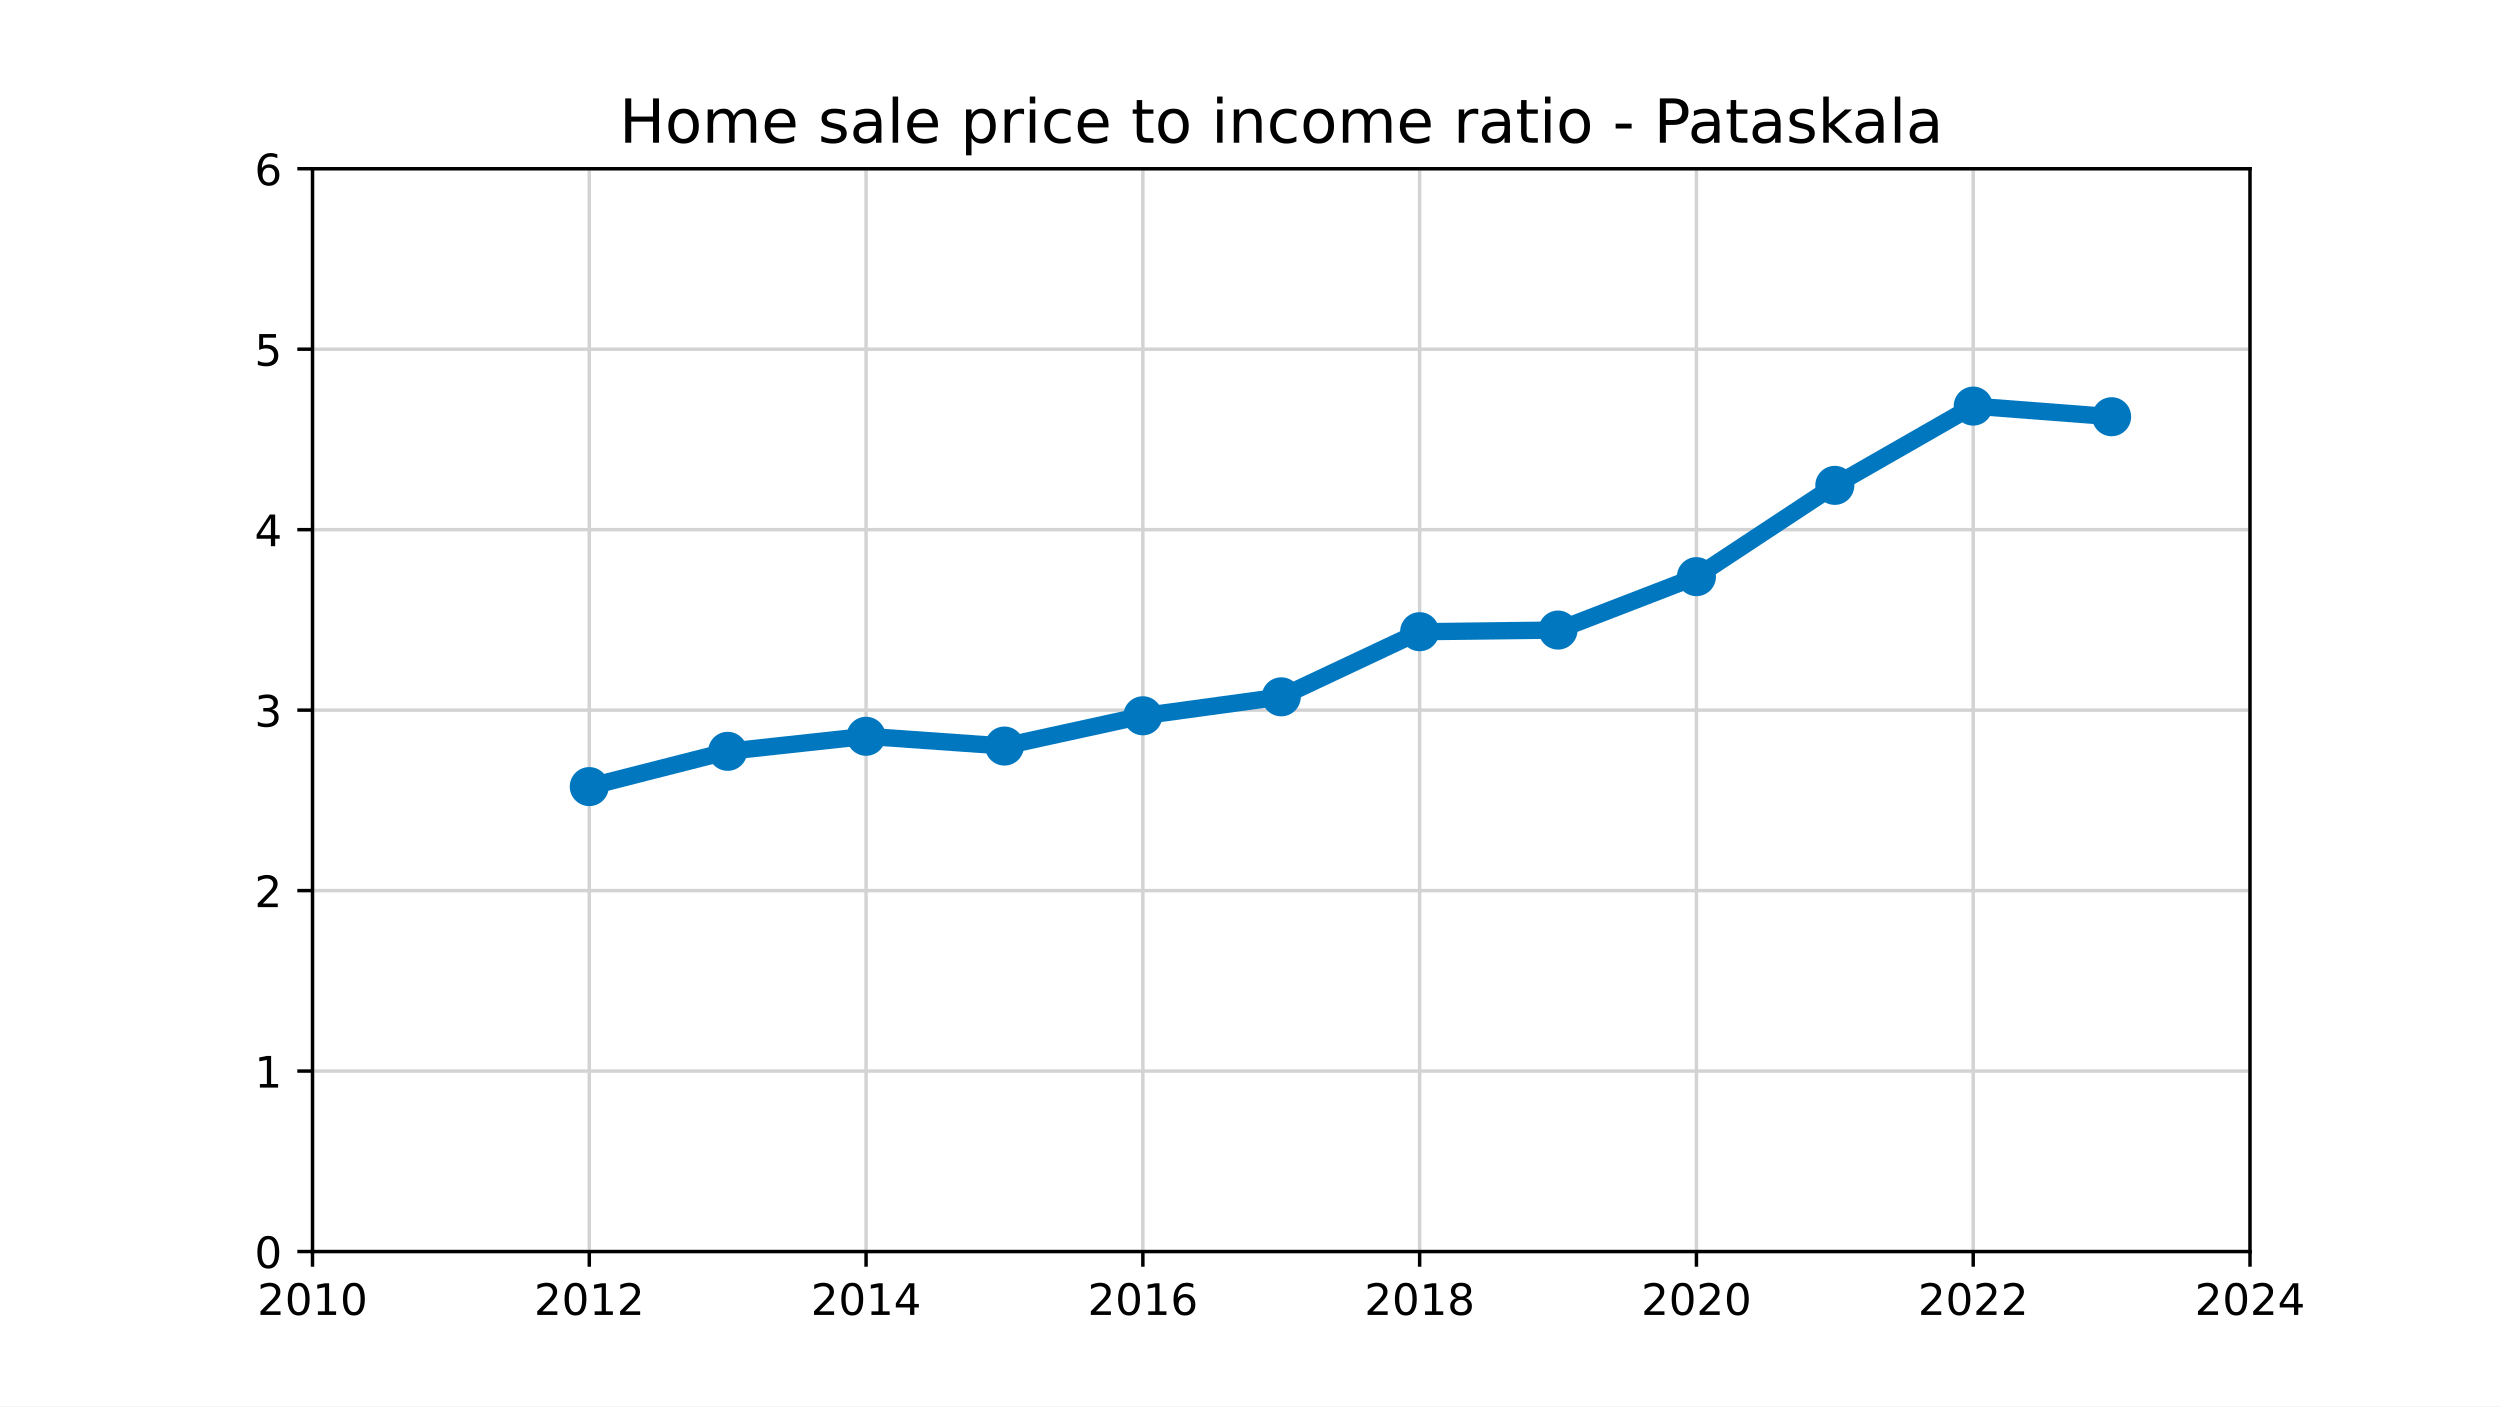
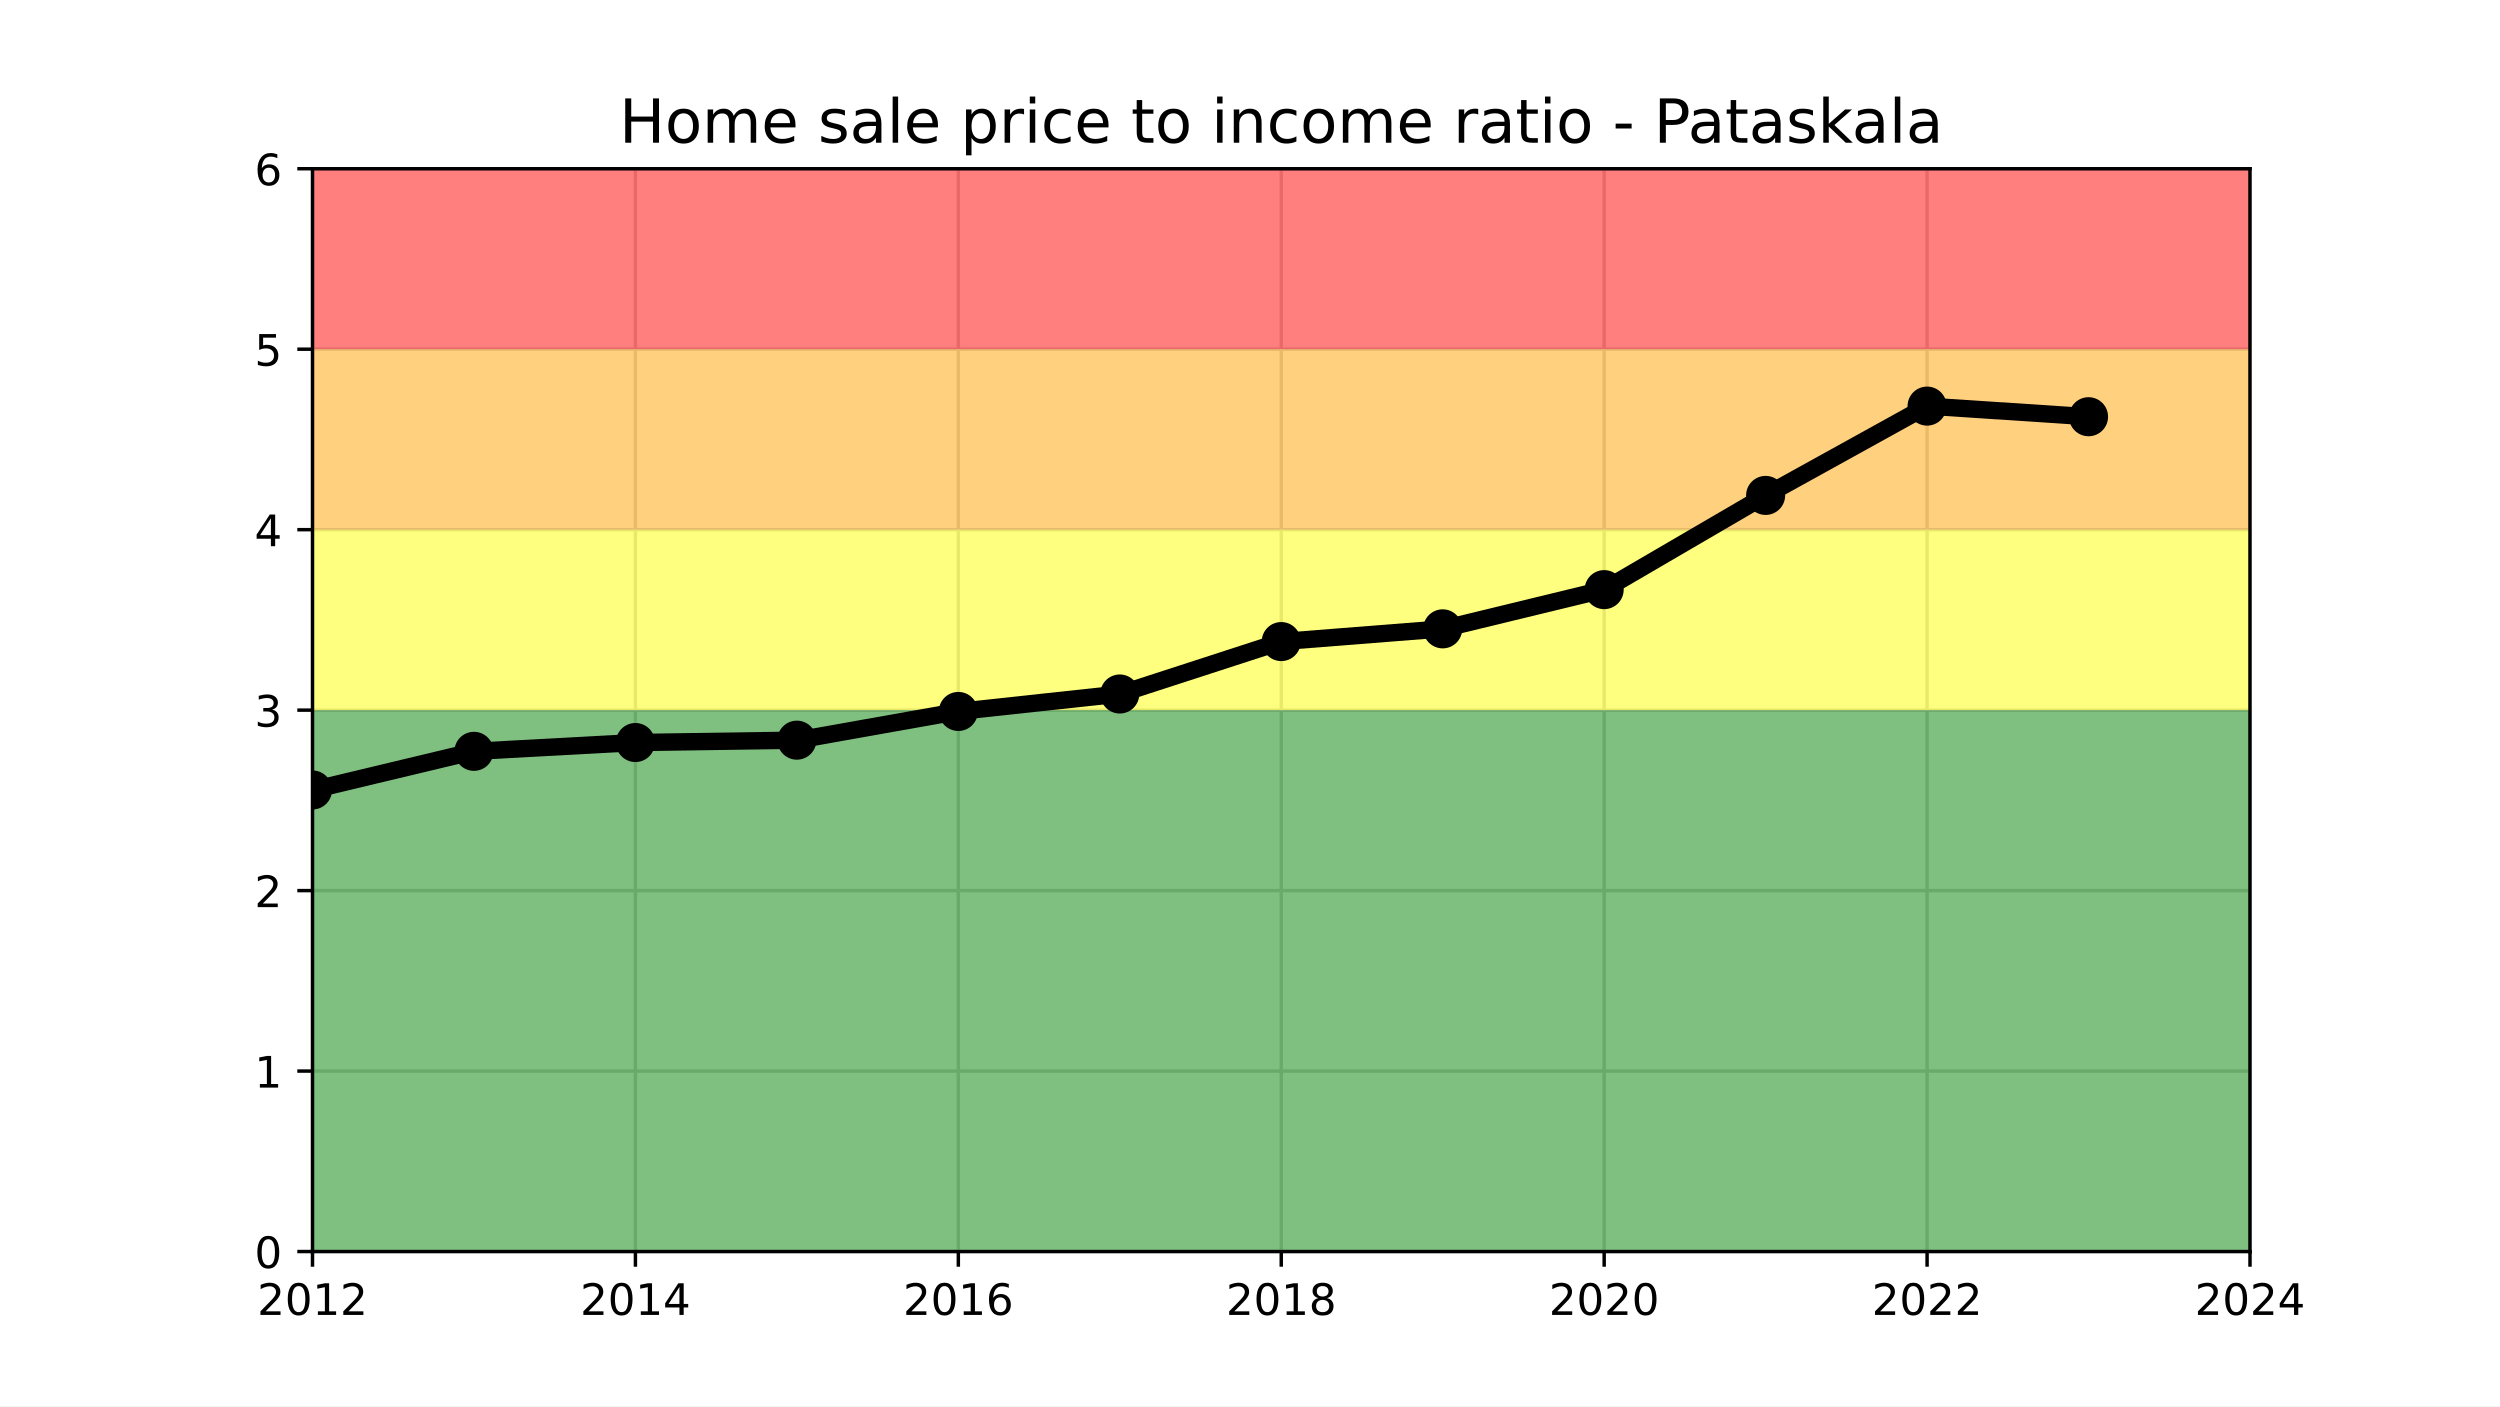
<svg xmlns="http://www.w3.org/2000/svg" xmlns:xlink="http://www.w3.org/1999/xlink" width="576pt" height="324pt" viewBox="0 0 576 324" version="1.1">
  <defs>
    <style type="text/css">*{stroke-linejoin: round; stroke-linecap: butt}</style>
  </defs>
  <g id="figure_1">
    <g id="patch_1">
      <path d="M 0 324  L 576 324  L 576 0  L 0 0  z " style="fill: #ffffff" />
    </g>
    <g id="axes_1">
      <g id="patch_2">
        <path d="M 72 288.36  L 518.4 288.36  L 518.4 38.88  L 72 38.88  z " style="fill: #ffffff" />
      </g>
      <g id="matplotlib.axis_1">
        <g id="xtick_1">
          <g id="line2d_1">
-             <path d="M 72 288.36  L 72 38.88  " clip-path="url(#p49d8e148c7)" style="fill: none; stroke: #d3d3d3; stroke-width: 0.8; stroke-linecap: square" />
+             <path d="M 72 288.36  L 72 38.88  " clip-path="url(#p0d156d29cd)" style="fill: none; stroke: #d3d3d3; stroke-width: 0.8; stroke-linecap: square" />
          </g>
          <g id="line2d_2">
            <defs>
-               <path id="mc994902006" d="M 0 0  L 0 3.5  " style="stroke: #000000; stroke-width: 0.8" />
+               <path id="m365662f6dc" d="M 0 0  L 0 3.5  " style="stroke: #000000; stroke-width: 0.8" />
            </defs>
            <g>
-               <use xlink:href="#mc994902006" x="72" y="288.36" style="stroke: #000000; stroke-width: 0.8" />
+               <use xlink:href="#m365662f6dc" x="72" y="288.36" style="stroke: #000000; stroke-width: 0.8" />
            </g>
          </g>
          <g id="text_1">
            <g transform="translate(59.275 302.9584) scale(0.1 -0.1)">
              <defs>
                <path id="DejaVuSans-32" d="M 1228 531  L 3431 531  L 3431 0  L 469 0  L 469 531  Q 828 903 1448 1529  Q 2069 2156 2228 2338  Q 2531 2678 2651 2914  Q 2772 3150 2772 3378  Q 2772 3750 2511 3984  Q 2250 4219 1831 4219  Q 1534 4219 1204 4116  Q 875 4013 500 3803  L 500 4441  Q 881 4594 1212 4672  Q 1544 4750 1819 4750  Q 2544 4750 2975 4387  Q 3406 4025 3406 3419  Q 3406 3131 3298 2873  Q 3191 2616 2906 2266  Q 2828 2175 2409 1742  Q 1991 1309 1228 531  z " transform="scale(0.015625)" />
                <path id="DejaVuSans-30" d="M 2034 4250  Q 1547 4250 1301 3770  Q 1056 3291 1056 2328  Q 1056 1369 1301 889  Q 1547 409 2034 409  Q 2525 409 2770 889  Q 3016 1369 3016 2328  Q 3016 3291 2770 3770  Q 2525 4250 2034 4250  z M 2034 4750  Q 2819 4750 3233 4129  Q 3647 3509 3647 2328  Q 3647 1150 3233 529  Q 2819 -91 2034 -91  Q 1250 -91 836 529  Q 422 1150 422 2328  Q 422 3509 836 4129  Q 1250 4750 2034 4750  z " transform="scale(0.015625)" />
                <path id="DejaVuSans-31" d="M 794 531  L 1825 531  L 1825 4091  L 703 3866  L 703 4441  L 1819 4666  L 2450 4666  L 2450 531  L 3481 531  L 3481 0  L 794 0  L 794 531  z " transform="scale(0.015625)" />
              </defs>
              <use xlink:href="#DejaVuSans-32" />
              <use xlink:href="#DejaVuSans-30" x="63.623" />
              <use xlink:href="#DejaVuSans-31" x="127.246" />
-               <use xlink:href="#DejaVuSans-30" x="190.869" />
+               <use xlink:href="#DejaVuSans-32" x="190.869" />
            </g>
          </g>
        </g>
        <g id="xtick_2">
          <g id="line2d_3">
-             <path d="M 135.771 288.36  L 135.771 38.88  " clip-path="url(#p49d8e148c7)" style="fill: none; stroke: #d3d3d3; stroke-width: 0.8; stroke-linecap: square" />
+             <path d="M 146.4 288.36  L 146.4 38.88  " clip-path="url(#p0d156d29cd)" style="fill: none; stroke: #d3d3d3; stroke-width: 0.8; stroke-linecap: square" />
          </g>
          <g id="line2d_4">
            <g>
-               <use xlink:href="#mc994902006" x="135.771" y="288.36" style="stroke: #000000; stroke-width: 0.8" />
+               <use xlink:href="#m365662f6dc" x="146.4" y="288.36" style="stroke: #000000; stroke-width: 0.8" />
            </g>
          </g>
          <g id="text_2">
-             <g transform="translate(123.0464 302.9584) scale(0.1 -0.1)">
+             <g transform="translate(133.675 302.9584) scale(0.1 -0.1)">
+               <defs>
+                 <path id="DejaVuSans-34" d="M 2419 4116  L 825 1625  L 2419 1625  L 2419 4116  z M 2253 4666  L 3047 4666  L 3047 1625  L 3713 1625  L 3713 1100  L 3047 1100  L 3047 0  L 2419 0  L 2419 1100  L 313 1100  L 313 1709  L 2253 4666  z " transform="scale(0.015625)" />
+               </defs>
              <use xlink:href="#DejaVuSans-32" />
              <use xlink:href="#DejaVuSans-30" x="63.623" />
              <use xlink:href="#DejaVuSans-31" x="127.246" />
-               <use xlink:href="#DejaVuSans-32" x="190.869" />
+               <use xlink:href="#DejaVuSans-34" x="190.869" />
            </g>
          </g>
        </g>
        <g id="xtick_3">
          <g id="line2d_5">
-             <path d="M 199.543 288.36  L 199.543 38.88  " clip-path="url(#p49d8e148c7)" style="fill: none; stroke: #d3d3d3; stroke-width: 0.8; stroke-linecap: square" />
+             <path d="M 220.8 288.36  L 220.8 38.88  " clip-path="url(#p0d156d29cd)" style="fill: none; stroke: #d3d3d3; stroke-width: 0.8; stroke-linecap: square" />
          </g>
          <g id="line2d_6">
            <g>
-               <use xlink:href="#mc994902006" x="199.543" y="288.36" style="stroke: #000000; stroke-width: 0.8" />
+               <use xlink:href="#m365662f6dc" x="220.8" y="288.36" style="stroke: #000000; stroke-width: 0.8" />
            </g>
          </g>
          <g id="text_3">
-             <g transform="translate(186.8179 302.9584) scale(0.1 -0.1)">
-               <defs>
-                 <path id="DejaVuSans-34" d="M 2419 4116  L 825 1625  L 2419 1625  L 2419 4116  z M 2253 4666  L 3047 4666  L 3047 1625  L 3713 1625  L 3713 1100  L 3047 1100  L 3047 0  L 2419 0  L 2419 1100  L 313 1100  L 313 1709  L 2253 4666  z " transform="scale(0.015625)" />
+             <g transform="translate(208.075 302.9584) scale(0.1 -0.1)">
+               <defs>
+                 <path id="DejaVuSans-36" d="M 2113 2584  Q 1688 2584 1439 2293  Q 1191 2003 1191 1497  Q 1191 994 1439 701  Q 1688 409 2113 409  Q 2538 409 2786 701  Q 3034 994 3034 1497  Q 3034 2003 2786 2293  Q 2538 2584 2113 2584  z M 3366 4563  L 3366 3988  Q 3128 4100 2886 4159  Q 2644 4219 2406 4219  Q 1781 4219 1451 3797  Q 1122 3375 1075 2522  Q 1259 2794 1537 2939  Q 1816 3084 2150 3084  Q 2853 3084 3261 2657  Q 3669 2231 3669 1497  Q 3669 778 3244 343  Q 2819 -91 2113 -91  Q 1303 -91 875 529  Q 447 1150 447 2328  Q 447 3434 972 4092  Q 1497 4750 2381 4750  Q 2619 4750 2861 4703  Q 3103 4656 3366 4563  z " transform="scale(0.015625)" />
              </defs>
              <use xlink:href="#DejaVuSans-32" />
              <use xlink:href="#DejaVuSans-30" x="63.623" />
              <use xlink:href="#DejaVuSans-31" x="127.246" />
-               <use xlink:href="#DejaVuSans-34" x="190.869" />
+               <use xlink:href="#DejaVuSans-36" x="190.869" />
            </g>
          </g>
        </g>
        <g id="xtick_4">
          <g id="line2d_7">
-             <path d="M 263.314 288.36  L 263.314 38.88  " clip-path="url(#p49d8e148c7)" style="fill: none; stroke: #d3d3d3; stroke-width: 0.8; stroke-linecap: square" />
+             <path d="M 295.2 288.36  L 295.2 38.88  " clip-path="url(#p0d156d29cd)" style="fill: none; stroke: #d3d3d3; stroke-width: 0.8; stroke-linecap: square" />
          </g>
          <g id="line2d_8">
            <g>
-               <use xlink:href="#mc994902006" x="263.314" y="288.36" style="stroke: #000000; stroke-width: 0.8" />
+               <use xlink:href="#m365662f6dc" x="295.2" y="288.36" style="stroke: #000000; stroke-width: 0.8" />
            </g>
          </g>
          <g id="text_4">
-             <g transform="translate(250.5893 302.9584) scale(0.1 -0.1)">
-               <defs>
-                 <path id="DejaVuSans-36" d="M 2113 2584  Q 1688 2584 1439 2293  Q 1191 2003 1191 1497  Q 1191 994 1439 701  Q 1688 409 2113 409  Q 2538 409 2786 701  Q 3034 994 3034 1497  Q 3034 2003 2786 2293  Q 2538 2584 2113 2584  z M 3366 4563  L 3366 3988  Q 3128 4100 2886 4159  Q 2644 4219 2406 4219  Q 1781 4219 1451 3797  Q 1122 3375 1075 2522  Q 1259 2794 1537 2939  Q 1816 3084 2150 3084  Q 2853 3084 3261 2657  Q 3669 2231 3669 1497  Q 3669 778 3244 343  Q 2819 -91 2113 -91  Q 1303 -91 875 529  Q 447 1150 447 2328  Q 447 3434 972 4092  Q 1497 4750 2381 4750  Q 2619 4750 2861 4703  Q 3103 4656 3366 4563  z " transform="scale(0.015625)" />
+             <g transform="translate(282.475 302.9584) scale(0.1 -0.1)">
+               <defs>
+                 <path id="DejaVuSans-38" d="M 2034 2216  Q 1584 2216 1326 1975  Q 1069 1734 1069 1313  Q 1069 891 1326 650  Q 1584 409 2034 409  Q 2484 409 2743 651  Q 3003 894 3003 1313  Q 3003 1734 2745 1975  Q 2488 2216 2034 2216  z M 1403 2484  Q 997 2584 770 2862  Q 544 3141 544 3541  Q 544 4100 942 4425  Q 1341 4750 2034 4750  Q 2731 4750 3128 4425  Q 3525 4100 3525 3541  Q 3525 3141 3298 2862  Q 3072 2584 2669 2484  Q 3125 2378 3379 2068  Q 3634 1759 3634 1313  Q 3634 634 3220 271  Q 2806 -91 2034 -91  Q 1263 -91 848 271  Q 434 634 434 1313  Q 434 1759 690 2068  Q 947 2378 1403 2484  z M 1172 3481  Q 1172 3119 1398 2916  Q 1625 2713 2034 2713  Q 2441 2713 2670 2916  Q 2900 3119 2900 3481  Q 2900 3844 2670 4047  Q 2441 4250 2034 4250  Q 1625 4250 1398 4047  Q 1172 3844 1172 3481  z " transform="scale(0.015625)" />
              </defs>
              <use xlink:href="#DejaVuSans-32" />
              <use xlink:href="#DejaVuSans-30" x="63.623" />
              <use xlink:href="#DejaVuSans-31" x="127.246" />
-               <use xlink:href="#DejaVuSans-36" x="190.869" />
+               <use xlink:href="#DejaVuSans-38" x="190.869" />
            </g>
          </g>
        </g>
        <g id="xtick_5">
          <g id="line2d_9">
-             <path d="M 327.086 288.36  L 327.086 38.88  " clip-path="url(#p49d8e148c7)" style="fill: none; stroke: #d3d3d3; stroke-width: 0.8; stroke-linecap: square" />
+             <path d="M 369.6 288.36  L 369.6 38.88  " clip-path="url(#p0d156d29cd)" style="fill: none; stroke: #d3d3d3; stroke-width: 0.8; stroke-linecap: square" />
          </g>
          <g id="line2d_10">
            <g>
-               <use xlink:href="#mc994902006" x="327.086" y="288.36" style="stroke: #000000; stroke-width: 0.8" />
+               <use xlink:href="#m365662f6dc" x="369.6" y="288.36" style="stroke: #000000; stroke-width: 0.8" />
            </g>
          </g>
          <g id="text_5">
-             <g transform="translate(314.3607 302.9584) scale(0.1 -0.1)">
-               <defs>
-                 <path id="DejaVuSans-38" d="M 2034 2216  Q 1584 2216 1326 1975  Q 1069 1734 1069 1313  Q 1069 891 1326 650  Q 1584 409 2034 409  Q 2484 409 2743 651  Q 3003 894 3003 1313  Q 3003 1734 2745 1975  Q 2488 2216 2034 2216  z M 1403 2484  Q 997 2584 770 2862  Q 544 3141 544 3541  Q 544 4100 942 4425  Q 1341 4750 2034 4750  Q 2731 4750 3128 4425  Q 3525 4100 3525 3541  Q 3525 3141 3298 2862  Q 3072 2584 2669 2484  Q 3125 2378 3379 2068  Q 3634 1759 3634 1313  Q 3634 634 3220 271  Q 2806 -91 2034 -91  Q 1263 -91 848 271  Q 434 634 434 1313  Q 434 1759 690 2068  Q 947 2378 1403 2484  z M 1172 3481  Q 1172 3119 1398 2916  Q 1625 2713 2034 2713  Q 2441 2713 2670 2916  Q 2900 3119 2900 3481  Q 2900 3844 2670 4047  Q 2441 4250 2034 4250  Q 1625 4250 1398 4047  Q 1172 3844 1172 3481  z " transform="scale(0.015625)" />
-               </defs>
-               <use xlink:href="#DejaVuSans-32" />
-               <use xlink:href="#DejaVuSans-30" x="63.623" />
-               <use xlink:href="#DejaVuSans-31" x="127.246" />
-               <use xlink:href="#DejaVuSans-38" x="190.869" />
+             <g transform="translate(356.875 302.9584) scale(0.1 -0.1)">
+               <use xlink:href="#DejaVuSans-32" />
+               <use xlink:href="#DejaVuSans-30" x="63.623" />
+               <use xlink:href="#DejaVuSans-32" x="127.246" />
+               <use xlink:href="#DejaVuSans-30" x="190.869" />
            </g>
          </g>
        </g>
        <g id="xtick_6">
          <g id="line2d_11">
-             <path d="M 390.857 288.36  L 390.857 38.88  " clip-path="url(#p49d8e148c7)" style="fill: none; stroke: #d3d3d3; stroke-width: 0.8; stroke-linecap: square" />
+             <path d="M 444 288.36  L 444 38.88  " clip-path="url(#p0d156d29cd)" style="fill: none; stroke: #d3d3d3; stroke-width: 0.8; stroke-linecap: square" />
          </g>
          <g id="line2d_12">
            <g>
-               <use xlink:href="#mc994902006" x="390.857" y="288.36" style="stroke: #000000; stroke-width: 0.8" />
+               <use xlink:href="#m365662f6dc" x="444" y="288.36" style="stroke: #000000; stroke-width: 0.8" />
            </g>
          </g>
          <g id="text_6">
-             <g transform="translate(378.1321 302.9584) scale(0.1 -0.1)">
+             <g transform="translate(431.275 302.9584) scale(0.1 -0.1)">
              <use xlink:href="#DejaVuSans-32" />
              <use xlink:href="#DejaVuSans-30" x="63.623" />
              <use xlink:href="#DejaVuSans-32" x="127.246" />
-               <use xlink:href="#DejaVuSans-30" x="190.869" />
+               <use xlink:href="#DejaVuSans-32" x="190.869" />
            </g>
          </g>
        </g>
        <g id="xtick_7">
          <g id="line2d_13">
-             <path d="M 454.629 288.36  L 454.629 38.88  " clip-path="url(#p49d8e148c7)" style="fill: none; stroke: #d3d3d3; stroke-width: 0.8; stroke-linecap: square" />
+             <path d="M 518.4 288.36  L 518.4 38.88  " clip-path="url(#p0d156d29cd)" style="fill: none; stroke: #d3d3d3; stroke-width: 0.8; stroke-linecap: square" />
          </g>
          <g id="line2d_14">
            <g>
-               <use xlink:href="#mc994902006" x="454.629" y="288.36" style="stroke: #000000; stroke-width: 0.8" />
+               <use xlink:href="#m365662f6dc" x="518.4" y="288.36" style="stroke: #000000; stroke-width: 0.8" />
            </g>
          </g>
          <g id="text_7">
-             <g transform="translate(441.9036 302.9584) scale(0.1 -0.1)">
-               <use xlink:href="#DejaVuSans-32" />
-               <use xlink:href="#DejaVuSans-30" x="63.623" />
-               <use xlink:href="#DejaVuSans-32" x="127.246" />
-               <use xlink:href="#DejaVuSans-32" x="190.869" />
-             </g>
-           </g>
-         </g>
-         <g id="xtick_8">
-           <g id="line2d_15">
-             <path d="M 518.4 288.36  L 518.4 38.88  " clip-path="url(#p49d8e148c7)" style="fill: none; stroke: #d3d3d3; stroke-width: 0.8; stroke-linecap: square" />
-           </g>
-           <g id="line2d_16">
-             <g>
-               <use xlink:href="#mc994902006" x="518.4" y="288.36" style="stroke: #000000; stroke-width: 0.8" />
-             </g>
-           </g>
-           <g id="text_8">
            <g transform="translate(505.675 302.9584) scale(0.1 -0.1)">
              <use xlink:href="#DejaVuSans-32" />
              <use xlink:href="#DejaVuSans-30" x="63.623" />
              <use xlink:href="#DejaVuSans-32" x="127.246" />
              <use xlink:href="#DejaVuSans-34" x="190.869" />
            </g>
          </g>
        </g>
      </g>
      <g id="matplotlib.axis_2">
        <g id="ytick_1">
-           <g id="line2d_17">
-             <path d="M 72 288.36  L 518.4 288.36  " clip-path="url(#p49d8e148c7)" style="fill: none; stroke: #d3d3d3; stroke-width: 0.8; stroke-linecap: square" />
-           </g>
-           <g id="line2d_18">
+           <g id="line2d_15">
+             <path d="M 72 288.36  L 518.4 288.36  " clip-path="url(#p0d156d29cd)" style="fill: none; stroke: #d3d3d3; stroke-width: 0.8; stroke-linecap: square" />
+           </g>
+           <g id="line2d_16">
            <defs>
-               <path id="mbb54f2829a" d="M 0 0  L -3.5 0  " style="stroke: #000000; stroke-width: 0.8" />
+               <path id="m6b9364b0f5" d="M 0 0  L -3.5 0  " style="stroke: #000000; stroke-width: 0.8" />
            </defs>
            <g>
-               <use xlink:href="#mbb54f2829a" x="72" y="288.36" style="stroke: #000000; stroke-width: 0.8" />
-             </g>
-           </g>
-           <g id="text_9">
+               <use xlink:href="#m6b9364b0f5" x="72" y="288.36" style="stroke: #000000; stroke-width: 0.8" />
+             </g>
+           </g>
+           <g id="text_8">
            <g transform="translate(58.6375 292.1592) scale(0.1 -0.1)">
              <use xlink:href="#DejaVuSans-30" />
            </g>
          </g>
        </g>
        <g id="ytick_2">
-           <g id="line2d_19">
-             <path d="M 72 246.78  L 518.4 246.78  " clip-path="url(#p49d8e148c7)" style="fill: none; stroke: #d3d3d3; stroke-width: 0.8; stroke-linecap: square" />
-           </g>
-           <g id="line2d_20">
-             <g>
-               <use xlink:href="#mbb54f2829a" x="72" y="246.78" style="stroke: #000000; stroke-width: 0.8" />
-             </g>
-           </g>
-           <g id="text_10">
+           <g id="line2d_17">
+             <path d="M 72 246.78  L 518.4 246.78  " clip-path="url(#p0d156d29cd)" style="fill: none; stroke: #d3d3d3; stroke-width: 0.8; stroke-linecap: square" />
+           </g>
+           <g id="line2d_18">
+             <g>
+               <use xlink:href="#m6b9364b0f5" x="72" y="246.78" style="stroke: #000000; stroke-width: 0.8" />
+             </g>
+           </g>
+           <g id="text_9">
            <g transform="translate(58.6375 250.5792) scale(0.1 -0.1)">
              <use xlink:href="#DejaVuSans-31" />
            </g>
          </g>
        </g>
        <g id="ytick_3">
+           <g id="line2d_19">
+             <path d="M 72 205.2  L 518.4 205.2  " clip-path="url(#p0d156d29cd)" style="fill: none; stroke: #d3d3d3; stroke-width: 0.8; stroke-linecap: square" />
+           </g>
+           <g id="line2d_20">
+             <g>
+               <use xlink:href="#m6b9364b0f5" x="72" y="205.2" style="stroke: #000000; stroke-width: 0.8" />
+             </g>
+           </g>
+           <g id="text_10">
+             <g transform="translate(58.6375 208.9992) scale(0.1 -0.1)">
+               <use xlink:href="#DejaVuSans-32" />
+             </g>
+           </g>
+         </g>
+         <g id="ytick_4">
          <g id="line2d_21">
-             <path d="M 72 205.2  L 518.4 205.2  " clip-path="url(#p49d8e148c7)" style="fill: none; stroke: #d3d3d3; stroke-width: 0.8; stroke-linecap: square" />
+             <path d="M 72 163.62  L 518.4 163.62  " clip-path="url(#p0d156d29cd)" style="fill: none; stroke: #d3d3d3; stroke-width: 0.8; stroke-linecap: square" />
          </g>
          <g id="line2d_22">
            <g>
-               <use xlink:href="#mbb54f2829a" x="72" y="205.2" style="stroke: #000000; stroke-width: 0.8" />
+               <use xlink:href="#m6b9364b0f5" x="72" y="163.62" style="stroke: #000000; stroke-width: 0.8" />
            </g>
          </g>
          <g id="text_11">
-             <g transform="translate(58.6375 208.9992) scale(0.1 -0.1)">
-               <use xlink:href="#DejaVuSans-32" />
-             </g>
-           </g>
-         </g>
-         <g id="ytick_4">
+             <g transform="translate(58.6375 167.4192) scale(0.1 -0.1)">
+               <defs>
+                 <path id="DejaVuSans-33" d="M 2597 2516  Q 3050 2419 3304 2112  Q 3559 1806 3559 1356  Q 3559 666 3084 287  Q 2609 -91 1734 -91  Q 1441 -91 1130 -33  Q 819 25 488 141  L 488 750  Q 750 597 1062 519  Q 1375 441 1716 441  Q 2309 441 2620 675  Q 2931 909 2931 1356  Q 2931 1769 2642 2001  Q 2353 2234 1838 2234  L 1294 2234  L 1294 2753  L 1863 2753  Q 2328 2753 2575 2939  Q 2822 3125 2822 3475  Q 2822 3834 2567 4026  Q 2313 4219 1838 4219  Q 1578 4219 1281 4162  Q 984 4106 628 3988  L 628 4550  Q 988 4650 1302 4700  Q 1616 4750 1894 4750  Q 2613 4750 3031 4423  Q 3450 4097 3450 3541  Q 3450 3153 3228 2886  Q 3006 2619 2597 2516  z " transform="scale(0.015625)" />
+               </defs>
+               <use xlink:href="#DejaVuSans-33" />
+             </g>
+           </g>
+         </g>
+         <g id="ytick_5">
          <g id="line2d_23">
-             <path d="M 72 163.62  L 518.4 163.62  " clip-path="url(#p49d8e148c7)" style="fill: none; stroke: #d3d3d3; stroke-width: 0.8; stroke-linecap: square" />
+             <path d="M 72 122.04  L 518.4 122.04  " clip-path="url(#p0d156d29cd)" style="fill: none; stroke: #d3d3d3; stroke-width: 0.8; stroke-linecap: square" />
          </g>
          <g id="line2d_24">
            <g>
-               <use xlink:href="#mbb54f2829a" x="72" y="163.62" style="stroke: #000000; stroke-width: 0.8" />
+               <use xlink:href="#m6b9364b0f5" x="72" y="122.04" style="stroke: #000000; stroke-width: 0.8" />
            </g>
          </g>
          <g id="text_12">
-             <g transform="translate(58.6375 167.4192) scale(0.1 -0.1)">
-               <defs>
-                 <path id="DejaVuSans-33" d="M 2597 2516  Q 3050 2419 3304 2112  Q 3559 1806 3559 1356  Q 3559 666 3084 287  Q 2609 -91 1734 -91  Q 1441 -91 1130 -33  Q 819 25 488 141  L 488 750  Q 750 597 1062 519  Q 1375 441 1716 441  Q 2309 441 2620 675  Q 2931 909 2931 1356  Q 2931 1769 2642 2001  Q 2353 2234 1838 2234  L 1294 2234  L 1294 2753  L 1863 2753  Q 2328 2753 2575 2939  Q 2822 3125 2822 3475  Q 2822 3834 2567 4026  Q 2313 4219 1838 4219  Q 1578 4219 1281 4162  Q 984 4106 628 3988  L 628 4550  Q 988 4650 1302 4700  Q 1616 4750 1894 4750  Q 2613 4750 3031 4423  Q 3450 4097 3450 3541  Q 3450 3153 3228 2886  Q 3006 2619 2597 2516  z " transform="scale(0.015625)" />
-               </defs>
-               <use xlink:href="#DejaVuSans-33" />
-             </g>
-           </g>
-         </g>
-         <g id="ytick_5">
-           <g id="line2d_25">
-             <path d="M 72 122.04  L 518.4 122.04  " clip-path="url(#p49d8e148c7)" style="fill: none; stroke: #d3d3d3; stroke-width: 0.8; stroke-linecap: square" />
-           </g>
-           <g id="line2d_26">
-             <g>
-               <use xlink:href="#mbb54f2829a" x="72" y="122.04" style="stroke: #000000; stroke-width: 0.8" />
-             </g>
-           </g>
-           <g id="text_13">
            <g transform="translate(58.6375 125.8392) scale(0.1 -0.1)">
              <use xlink:href="#DejaVuSans-34" />
            </g>
          </g>
        </g>
        <g id="ytick_6">
+           <g id="line2d_25">
+             <path d="M 72 80.46  L 518.4 80.46  " clip-path="url(#p0d156d29cd)" style="fill: none; stroke: #d3d3d3; stroke-width: 0.8; stroke-linecap: square" />
+           </g>
+           <g id="line2d_26">
+             <g>
+               <use xlink:href="#m6b9364b0f5" x="72" y="80.46" style="stroke: #000000; stroke-width: 0.8" />
+             </g>
+           </g>
+           <g id="text_13">
+             <g transform="translate(58.6375 84.25922) scale(0.1 -0.1)">
+               <defs>
+                 <path id="DejaVuSans-35" d="M 691 4666  L 3169 4666  L 3169 4134  L 1269 4134  L 1269 2991  Q 1406 3038 1543 3061  Q 1681 3084 1819 3084  Q 2600 3084 3056 2656  Q 3513 2228 3513 1497  Q 3513 744 3044 326  Q 2575 -91 1722 -91  Q 1428 -91 1123 -41  Q 819 9 494 109  L 494 744  Q 775 591 1075 516  Q 1375 441 1709 441  Q 2250 441 2565 725  Q 2881 1009 2881 1497  Q 2881 1984 2565 2268  Q 2250 2553 1709 2553  Q 1456 2553 1204 2497  Q 953 2441 691 2322  L 691 4666  z " transform="scale(0.015625)" />
+               </defs>
+               <use xlink:href="#DejaVuSans-35" />
+             </g>
+           </g>
+         </g>
+         <g id="ytick_7">
          <g id="line2d_27">
-             <path d="M 72 80.46  L 518.4 80.46  " clip-path="url(#p49d8e148c7)" style="fill: none; stroke: #d3d3d3; stroke-width: 0.8; stroke-linecap: square" />
+             <path d="M 72 38.88  L 518.4 38.88  " clip-path="url(#p0d156d29cd)" style="fill: none; stroke: #d3d3d3; stroke-width: 0.8; stroke-linecap: square" />
          </g>
          <g id="line2d_28">
            <g>
-               <use xlink:href="#mbb54f2829a" x="72" y="80.46" style="stroke: #000000; stroke-width: 0.8" />
+               <use xlink:href="#m6b9364b0f5" x="72" y="38.88" style="stroke: #000000; stroke-width: 0.8" />
            </g>
          </g>
          <g id="text_14">
-             <g transform="translate(58.6375 84.25922) scale(0.1 -0.1)">
-               <defs>
-                 <path id="DejaVuSans-35" d="M 691 4666  L 3169 4666  L 3169 4134  L 1269 4134  L 1269 2991  Q 1406 3038 1543 3061  Q 1681 3084 1819 3084  Q 2600 3084 3056 2656  Q 3513 2228 3513 1497  Q 3513 744 3044 326  Q 2575 -91 1722 -91  Q 1428 -91 1123 -41  Q 819 9 494 109  L 494 744  Q 775 591 1075 516  Q 1375 441 1709 441  Q 2250 441 2565 725  Q 2881 1009 2881 1497  Q 2881 1984 2565 2268  Q 2250 2553 1709 2553  Q 1456 2553 1204 2497  Q 953 2441 691 2322  L 691 4666  z " transform="scale(0.015625)" />
-               </defs>
-               <use xlink:href="#DejaVuSans-35" />
-             </g>
-           </g>
-         </g>
-         <g id="ytick_7">
-           <g id="line2d_29">
-             <path d="M 72 38.88  L 518.4 38.88  " clip-path="url(#p49d8e148c7)" style="fill: none; stroke: #d3d3d3; stroke-width: 0.8; stroke-linecap: square" />
-           </g>
-           <g id="line2d_30">
-             <g>
-               <use xlink:href="#mbb54f2829a" x="72" y="38.88" style="stroke: #000000; stroke-width: 0.8" />
-             </g>
-           </g>
-           <g id="text_15">
            <g transform="translate(58.6375 42.67922) scale(0.1 -0.1)">
              <use xlink:href="#DejaVuSans-36" />
            </g>
          </g>
        </g>
      </g>
-       <g id="line2d_31">
-         <path d="M 135.771 181.233  L 167.657 173.106  L 199.543 169.641  L 231.429 171.891  L 263.314 164.918  L 295.2 160.55  L 327.086 145.545  L 358.971 145.168  L 390.857 132.86  L 422.743 111.828  L 454.629 93.566  L 486.514 96.014  " clip-path="url(#p49d8e148c7)" style="fill: none; stroke: #0077bf; stroke-width: 4; stroke-linecap: square" />
+       <g id="PolyCollection_1">
+         <path d="M 72 163.62  L 72 288.36  L 109.2 288.36  L 146.4 288.36  L 183.6 288.36  L 220.8 288.36  L 258 288.36  L 295.2 288.36  L 332.4 288.36  L 369.6 288.36  L 406.8 288.36  L 444 288.36  L 481.2 288.36  L 518.4 288.36  L 518.4 163.62  L 518.4 163.62  L 481.2 163.62  L 444 163.62  L 406.8 163.62  L 369.6 163.62  L 332.4 163.62  L 295.2 163.62  L 258 163.62  L 220.8 163.62  L 183.6 163.62  L 146.4 163.62  L 109.2 163.62  L 72 163.62  z " clip-path="url(#p0d156d29cd)" style="fill: #008000; fill-opacity: 0.5" />
+       </g>
+       <g id="PolyCollection_2">
+         <path d="M 72 122.04  L 72 163.62  L 109.2 163.62  L 146.4 163.62  L 183.6 163.62  L 220.8 163.62  L 258 163.62  L 295.2 163.62  L 332.4 163.62  L 369.6 163.62  L 406.8 163.62  L 444 163.62  L 481.2 163.62  L 518.4 163.62  L 518.4 122.04  L 518.4 122.04  L 481.2 122.04  L 444 122.04  L 406.8 122.04  L 369.6 122.04  L 332.4 122.04  L 295.2 122.04  L 258 122.04  L 220.8 122.04  L 183.6 122.04  L 146.4 122.04  L 109.2 122.04  L 72 122.04  z " clip-path="url(#p0d156d29cd)" style="fill: #ffff00; fill-opacity: 0.5" />
+       </g>
+       <g id="PolyCollection_3">
+         <path d="M 72 80.46  L 72 122.04  L 109.2 122.04  L 146.4 122.04  L 183.6 122.04  L 220.8 122.04  L 258 122.04  L 295.2 122.04  L 332.4 122.04  L 369.6 122.04  L 406.8 122.04  L 444 122.04  L 481.2 122.04  L 518.4 122.04  L 518.4 80.46  L 518.4 80.46  L 481.2 80.46  L 444 80.46  L 406.8 80.46  L 369.6 80.46  L 332.4 80.46  L 295.2 80.46  L 258 80.46  L 220.8 80.46  L 183.6 80.46  L 146.4 80.46  L 109.2 80.46  L 72 80.46  z " clip-path="url(#p0d156d29cd)" style="fill: #ffa500; fill-opacity: 0.5" />
+       </g>
+       <g id="PolyCollection_4">
+         <path d="M 72 38.88  L 72 80.46  L 109.2 80.46  L 146.4 80.46  L 183.6 80.46  L 220.8 80.46  L 258 80.46  L 295.2 80.46  L 332.4 80.46  L 369.6 80.46  L 406.8 80.46  L 444 80.46  L 481.2 80.46  L 518.4 80.46  L 518.4 38.88  L 518.4 38.88  L 481.2 38.88  L 444 38.88  L 406.8 38.88  L 369.6 38.88  L 332.4 38.88  L 295.2 38.88  L 258 38.88  L 220.8 38.88  L 183.6 38.88  L 146.4 38.88  L 109.2 38.88  L 72 38.88  z " clip-path="url(#p0d156d29cd)" style="fill: #ff0000; fill-opacity: 0.5" />
+       </g>
+       <g id="line2d_29">
+         <path d="M 72 182.008  L 109.2 173.106  L 146.4 171.079  L 183.6 170.534  L 220.8 163.918  L 258 159.898  L 295.2 147.817  L 332.4 144.887  L 369.6 135.851  L 406.8 114.143  L 444 93.566  L 481.2 96.014  " clip-path="url(#p0d156d29cd)" style="fill: none; stroke: #000000; stroke-width: 4; stroke-linecap: square" />
        <defs>
-           <path id="m1e6f5eeb9b" d="M 0 4  C 1.061 4 2.078 3.579 2.828 2.828  C 3.579 2.078 4 1.061 4 0  C 4 -1.061 3.579 -2.078 2.828 -2.828  C 2.078 -3.579 1.061 -4 0 -4  C -1.061 -4 -2.078 -3.579 -2.828 -2.828  C -3.579 -2.078 -4 -1.061 -4 0  C -4 1.061 -3.579 2.078 -2.828 2.828  C -2.078 3.579 -1.061 4 0 4  z " style="stroke: #0077bf" />
+           <path id="mc60f0e4190" d="M 0 4  C 1.061 4 2.078 3.579 2.828 2.828  C 3.579 2.078 4 1.061 4 0  C 4 -1.061 3.579 -2.078 2.828 -2.828  C 2.078 -3.579 1.061 -4 0 -4  C -1.061 -4 -2.078 -3.579 -2.828 -2.828  C -3.579 -2.078 -4 -1.061 -4 0  C -4 1.061 -3.579 2.078 -2.828 2.828  C -2.078 3.579 -1.061 4 0 4  z " style="stroke: #000000" />
        </defs>
-         <g clip-path="url(#p49d8e148c7)">
-           <use xlink:href="#m1e6f5eeb9b" x="135.771" y="181.233" style="fill: #0077bf; stroke: #0077bf" />
-           <use xlink:href="#m1e6f5eeb9b" x="167.657" y="173.106" style="fill: #0077bf; stroke: #0077bf" />
-           <use xlink:href="#m1e6f5eeb9b" x="199.543" y="169.641" style="fill: #0077bf; stroke: #0077bf" />
-           <use xlink:href="#m1e6f5eeb9b" x="231.429" y="171.891" style="fill: #0077bf; stroke: #0077bf" />
-           <use xlink:href="#m1e6f5eeb9b" x="263.314" y="164.918" style="fill: #0077bf; stroke: #0077bf" />
-           <use xlink:href="#m1e6f5eeb9b" x="295.2" y="160.55" style="fill: #0077bf; stroke: #0077bf" />
-           <use xlink:href="#m1e6f5eeb9b" x="327.086" y="145.545" style="fill: #0077bf; stroke: #0077bf" />
-           <use xlink:href="#m1e6f5eeb9b" x="358.971" y="145.168" style="fill: #0077bf; stroke: #0077bf" />
-           <use xlink:href="#m1e6f5eeb9b" x="390.857" y="132.86" style="fill: #0077bf; stroke: #0077bf" />
-           <use xlink:href="#m1e6f5eeb9b" x="422.743" y="111.828" style="fill: #0077bf; stroke: #0077bf" />
-           <use xlink:href="#m1e6f5eeb9b" x="454.629" y="93.566" style="fill: #0077bf; stroke: #0077bf" />
-           <use xlink:href="#m1e6f5eeb9b" x="486.514" y="96.014" style="fill: #0077bf; stroke: #0077bf" />
+         <g clip-path="url(#p0d156d29cd)">
+           <use xlink:href="#mc60f0e4190" x="72" y="182.008" style="stroke: #000000" />
+           <use xlink:href="#mc60f0e4190" x="109.2" y="173.106" style="stroke: #000000" />
+           <use xlink:href="#mc60f0e4190" x="146.4" y="171.079" style="stroke: #000000" />
+           <use xlink:href="#mc60f0e4190" x="183.6" y="170.534" style="stroke: #000000" />
+           <use xlink:href="#mc60f0e4190" x="220.8" y="163.918" style="stroke: #000000" />
+           <use xlink:href="#mc60f0e4190" x="258" y="159.898" style="stroke: #000000" />
+           <use xlink:href="#mc60f0e4190" x="295.2" y="147.817" style="stroke: #000000" />
+           <use xlink:href="#mc60f0e4190" x="332.4" y="144.887" style="stroke: #000000" />
+           <use xlink:href="#mc60f0e4190" x="369.6" y="135.851" style="stroke: #000000" />
+           <use xlink:href="#mc60f0e4190" x="406.8" y="114.143" style="stroke: #000000" />
+           <use xlink:href="#mc60f0e4190" x="444" y="93.566" style="stroke: #000000" />
+           <use xlink:href="#mc60f0e4190" x="481.2" y="96.014" style="stroke: #000000" />
        </g>
      </g>
      <g id="patch_3">
        <path d="M 72 288.36  L 72 38.88  " style="fill: none; stroke: #000000; stroke-width: 0.8; stroke-linejoin: miter; stroke-linecap: square" />
      </g>
      <g id="patch_4">
        <path d="M 518.4 288.36  L 518.4 38.88  " style="fill: none; stroke: #000000; stroke-width: 0.8; stroke-linejoin: miter; stroke-linecap: square" />
      </g>
      <g id="patch_5">
        <path d="M 72 288.36  L 518.4 288.36  " style="fill: none; stroke: #000000; stroke-width: 0.8; stroke-linejoin: miter; stroke-linecap: square" />
      </g>
      <g id="patch_6">
        <path d="M 72 38.88  L 518.4 38.88  " style="fill: none; stroke: #000000; stroke-width: 0.8; stroke-linejoin: miter; stroke-linecap: square" />
      </g>
-       <g id="text_16">
+       <g id="text_15">
        <g transform="translate(142.682 32.88) scale(0.14 -0.14)">
          <defs>
            <path id="DejaVuSans-48" d="M 628 4666  L 1259 4666  L 1259 2753  L 3553 2753  L 3553 4666  L 4184 4666  L 4184 0  L 3553 0  L 3553 2222  L 1259 2222  L 1259 0  L 628 0  L 628 4666  z " transform="scale(0.015625)" />
            <path id="DejaVuSans-6f" d="M 1959 3097  Q 1497 3097 1228 2736  Q 959 2375 959 1747  Q 959 1119 1226 758  Q 1494 397 1959 397  Q 2419 397 2687 759  Q 2956 1122 2956 1747  Q 2956 2369 2687 2733  Q 2419 3097 1959 3097  z M 1959 3584  Q 2709 3584 3137 3096  Q 3566 2609 3566 1747  Q 3566 888 3137 398  Q 2709 -91 1959 -91  Q 1206 -91 779 398  Q 353 888 353 1747  Q 353 2609 779 3096  Q 1206 3584 1959 3584  z " transform="scale(0.015625)" />
            <path id="DejaVuSans-6d" d="M 3328 2828  Q 3544 3216 3844 3400  Q 4144 3584 4550 3584  Q 5097 3584 5394 3201  Q 5691 2819 5691 2113  L 5691 0  L 5113 0  L 5113 2094  Q 5113 2597 4934 2840  Q 4756 3084 4391 3084  Q 3944 3084 3684 2787  Q 3425 2491 3425 1978  L 3425 0  L 2847 0  L 2847 2094  Q 2847 2600 2669 2842  Q 2491 3084 2119 3084  Q 1678 3084 1418 2786  Q 1159 2488 1159 1978  L 1159 0  L 581 0  L 581 3500  L 1159 3500  L 1159 2956  Q 1356 3278 1631 3431  Q 1906 3584 2284 3584  Q 2666 3584 2933 3390  Q 3200 3197 3328 2828  z " transform="scale(0.015625)" />
            <path id="DejaVuSans-65" d="M 3597 1894  L 3597 1613  L 953 1613  Q 991 1019 1311 708  Q 1631 397 2203 397  Q 2534 397 2845 478  Q 3156 559 3463 722  L 3463 178  Q 3153 47 2828 -22  Q 2503 -91 2169 -91  Q 1331 -91 842 396  Q 353 884 353 1716  Q 353 2575 817 3079  Q 1281 3584 2069 3584  Q 2775 3584 3186 3129  Q 3597 2675 3597 1894  z M 3022 2063  Q 3016 2534 2758 2815  Q 2500 3097 2075 3097  Q 1594 3097 1305 2825  Q 1016 2553 972 2059  L 3022 2063  z " transform="scale(0.015625)" />
            <path id="DejaVuSans-20" transform="scale(0.015625)" />
            <path id="DejaVuSans-73" d="M 2834 3397  L 2834 2853  Q 2591 2978 2328 3040  Q 2066 3103 1784 3103  Q 1356 3103 1142 2972  Q 928 2841 928 2578  Q 928 2378 1081 2264  Q 1234 2150 1697 2047  L 1894 2003  Q 2506 1872 2764 1633  Q 3022 1394 3022 966  Q 3022 478 2636 193  Q 2250 -91 1575 -91  Q 1294 -91 989 -36  Q 684 19 347 128  L 347 722  Q 666 556 975 473  Q 1284 391 1588 391  Q 1994 391 2212 530  Q 2431 669 2431 922  Q 2431 1156 2273 1281  Q 2116 1406 1581 1522  L 1381 1569  Q 847 1681 609 1914  Q 372 2147 372 2553  Q 372 3047 722 3315  Q 1072 3584 1716 3584  Q 2034 3584 2315 3537  Q 2597 3491 2834 3397  z " transform="scale(0.015625)" />
            <path id="DejaVuSans-61" d="M 2194 1759  Q 1497 1759 1228 1600  Q 959 1441 959 1056  Q 959 750 1161 570  Q 1363 391 1709 391  Q 2188 391 2477 730  Q 2766 1069 2766 1631  L 2766 1759  L 2194 1759  z M 3341 1997  L 3341 0  L 2766 0  L 2766 531  Q 2569 213 2275 61  Q 1981 -91 1556 -91  Q 1019 -91 701 211  Q 384 513 384 1019  Q 384 1609 779 1909  Q 1175 2209 1959 2209  L 2766 2209  L 2766 2266  Q 2766 2663 2505 2880  Q 2244 3097 1772 3097  Q 1472 3097 1187 3025  Q 903 2953 641 2809  L 641 3341  Q 956 3463 1253 3523  Q 1550 3584 1831 3584  Q 2591 3584 2966 3190  Q 3341 2797 3341 1997  z " transform="scale(0.015625)" />
            <path id="DejaVuSans-6c" d="M 603 4863  L 1178 4863  L 1178 0  L 603 0  L 603 4863  z " transform="scale(0.015625)" />
            <path id="DejaVuSans-70" d="M 1159 525  L 1159 -1331  L 581 -1331  L 581 3500  L 1159 3500  L 1159 2969  Q 1341 3281 1617 3432  Q 1894 3584 2278 3584  Q 2916 3584 3314 3078  Q 3713 2572 3713 1747  Q 3713 922 3314 415  Q 2916 -91 2278 -91  Q 1894 -91 1617 61  Q 1341 213 1159 525  z M 3116 1747  Q 3116 2381 2855 2742  Q 2594 3103 2138 3103  Q 1681 3103 1420 2742  Q 1159 2381 1159 1747  Q 1159 1113 1420 752  Q 1681 391 2138 391  Q 2594 391 2855 752  Q 3116 1113 3116 1747  z " transform="scale(0.015625)" />
            <path id="DejaVuSans-72" d="M 2631 2963  Q 2534 3019 2420 3045  Q 2306 3072 2169 3072  Q 1681 3072 1420 2755  Q 1159 2438 1159 1844  L 1159 0  L 581 0  L 581 3500  L 1159 3500  L 1159 2956  Q 1341 3275 1631 3429  Q 1922 3584 2338 3584  Q 2397 3584 2469 3576  Q 2541 3569 2628 3553  L 2631 2963  z " transform="scale(0.015625)" />
            <path id="DejaVuSans-69" d="M 603 3500  L 1178 3500  L 1178 0  L 603 0  L 603 3500  z M 603 4863  L 1178 4863  L 1178 4134  L 603 4134  L 603 4863  z " transform="scale(0.015625)" />
            <path id="DejaVuSans-63" d="M 3122 3366  L 3122 2828  Q 2878 2963 2633 3030  Q 2388 3097 2138 3097  Q 1578 3097 1268 2742  Q 959 2388 959 1747  Q 959 1106 1268 751  Q 1578 397 2138 397  Q 2388 397 2633 464  Q 2878 531 3122 666  L 3122 134  Q 2881 22 2623 -34  Q 2366 -91 2075 -91  Q 1284 -91 818 406  Q 353 903 353 1747  Q 353 2603 823 3093  Q 1294 3584 2113 3584  Q 2378 3584 2631 3529  Q 2884 3475 3122 3366  z " transform="scale(0.015625)" />
            <path id="DejaVuSans-74" d="M 1172 4494  L 1172 3500  L 2356 3500  L 2356 3053  L 1172 3053  L 1172 1153  Q 1172 725 1289 603  Q 1406 481 1766 481  L 2356 481  L 2356 0  L 1766 0  Q 1100 0 847 248  Q 594 497 594 1153  L 594 3053  L 172 3053  L 172 3500  L 594 3500  L 594 4494  L 1172 4494  z " transform="scale(0.015625)" />
            <path id="DejaVuSans-6e" d="M 3513 2113  L 3513 0  L 2938 0  L 2938 2094  Q 2938 2591 2744 2837  Q 2550 3084 2163 3084  Q 1697 3084 1428 2787  Q 1159 2491 1159 1978  L 1159 0  L 581 0  L 581 3500  L 1159 3500  L 1159 2956  Q 1366 3272 1645 3428  Q 1925 3584 2291 3584  Q 2894 3584 3203 3211  Q 3513 2838 3513 2113  z " transform="scale(0.015625)" />
            <path id="DejaVuSans-2d" d="M 313 2009  L 1997 2009  L 1997 1497  L 313 1497  L 313 2009  z " transform="scale(0.015625)" />
            <path id="DejaVuSans-50" d="M 1259 4147  L 1259 2394  L 2053 2394  Q 2494 2394 2734 2622  Q 2975 2850 2975 3272  Q 2975 3691 2734 3919  Q 2494 4147 2053 4147  L 1259 4147  z M 628 4666  L 2053 4666  Q 2838 4666 3239 4311  Q 3641 3956 3641 3272  Q 3641 2581 3239 2228  Q 2838 1875 2053 1875  L 1259 1875  L 1259 0  L 628 0  L 628 4666  z " transform="scale(0.015625)" />
            <path id="DejaVuSans-6b" d="M 581 4863  L 1159 4863  L 1159 1991  L 2875 3500  L 3609 3500  L 1753 1863  L 3688 0  L 2938 0  L 1159 1709  L 1159 0  L 581 0  L 581 4863  z " transform="scale(0.015625)" />
          </defs>
          <use xlink:href="#DejaVuSans-48" />
          <use xlink:href="#DejaVuSans-6f" x="75.195" />
          <use xlink:href="#DejaVuSans-6d" x="136.377" />
          <use xlink:href="#DejaVuSans-65" x="233.789" />
          <use xlink:href="#DejaVuSans-20" x="295.312" />
          <use xlink:href="#DejaVuSans-73" x="327.1" />
          <use xlink:href="#DejaVuSans-61" x="379.199" />
          <use xlink:href="#DejaVuSans-6c" x="440.479" />
          <use xlink:href="#DejaVuSans-65" x="468.262" />
          <use xlink:href="#DejaVuSans-20" x="529.785" />
          <use xlink:href="#DejaVuSans-70" x="561.572" />
          <use xlink:href="#DejaVuSans-72" x="625.049" />
          <use xlink:href="#DejaVuSans-69" x="666.162" />
          <use xlink:href="#DejaVuSans-63" x="693.945" />
          <use xlink:href="#DejaVuSans-65" x="748.926" />
          <use xlink:href="#DejaVuSans-20" x="810.449" />
          <use xlink:href="#DejaVuSans-74" x="842.236" />
          <use xlink:href="#DejaVuSans-6f" x="881.445" />
          <use xlink:href="#DejaVuSans-20" x="942.627" />
          <use xlink:href="#DejaVuSans-69" x="974.414" />
          <use xlink:href="#DejaVuSans-6e" x="1002.197" />
          <use xlink:href="#DejaVuSans-63" x="1065.576" />
          <use xlink:href="#DejaVuSans-6f" x="1120.557" />
          <use xlink:href="#DejaVuSans-6d" x="1181.738" />
          <use xlink:href="#DejaVuSans-65" x="1279.15" />
          <use xlink:href="#DejaVuSans-20" x="1340.674" />
          <use xlink:href="#DejaVuSans-72" x="1372.461" />
          <use xlink:href="#DejaVuSans-61" x="1413.574" />
          <use xlink:href="#DejaVuSans-74" x="1474.854" />
          <use xlink:href="#DejaVuSans-69" x="1514.062" />
          <use xlink:href="#DejaVuSans-6f" x="1541.846" />
          <use xlink:href="#DejaVuSans-20" x="1603.027" />
          <use xlink:href="#DejaVuSans-2d" x="1634.814" />
          <use xlink:href="#DejaVuSans-20" x="1670.898" />
          <use xlink:href="#DejaVuSans-50" x="1702.686" />
          <use xlink:href="#DejaVuSans-61" x="1758.488" />
          <use xlink:href="#DejaVuSans-74" x="1819.768" />
          <use xlink:href="#DejaVuSans-61" x="1858.977" />
          <use xlink:href="#DejaVuSans-73" x="1920.256" />
          <use xlink:href="#DejaVuSans-6b" x="1972.355" />
          <use xlink:href="#DejaVuSans-61" x="2028.516" />
          <use xlink:href="#DejaVuSans-6c" x="2089.795" />
          <use xlink:href="#DejaVuSans-61" x="2117.578" />
        </g>
      </g>
    </g>
  </g>
  <defs>
-     <clipPath id="p49d8e148c7">
+     <clipPath id="p0d156d29cd">
      <rect x="72" y="38.88" width="446.4" height="249.48" />
    </clipPath>
  </defs>
</svg>
